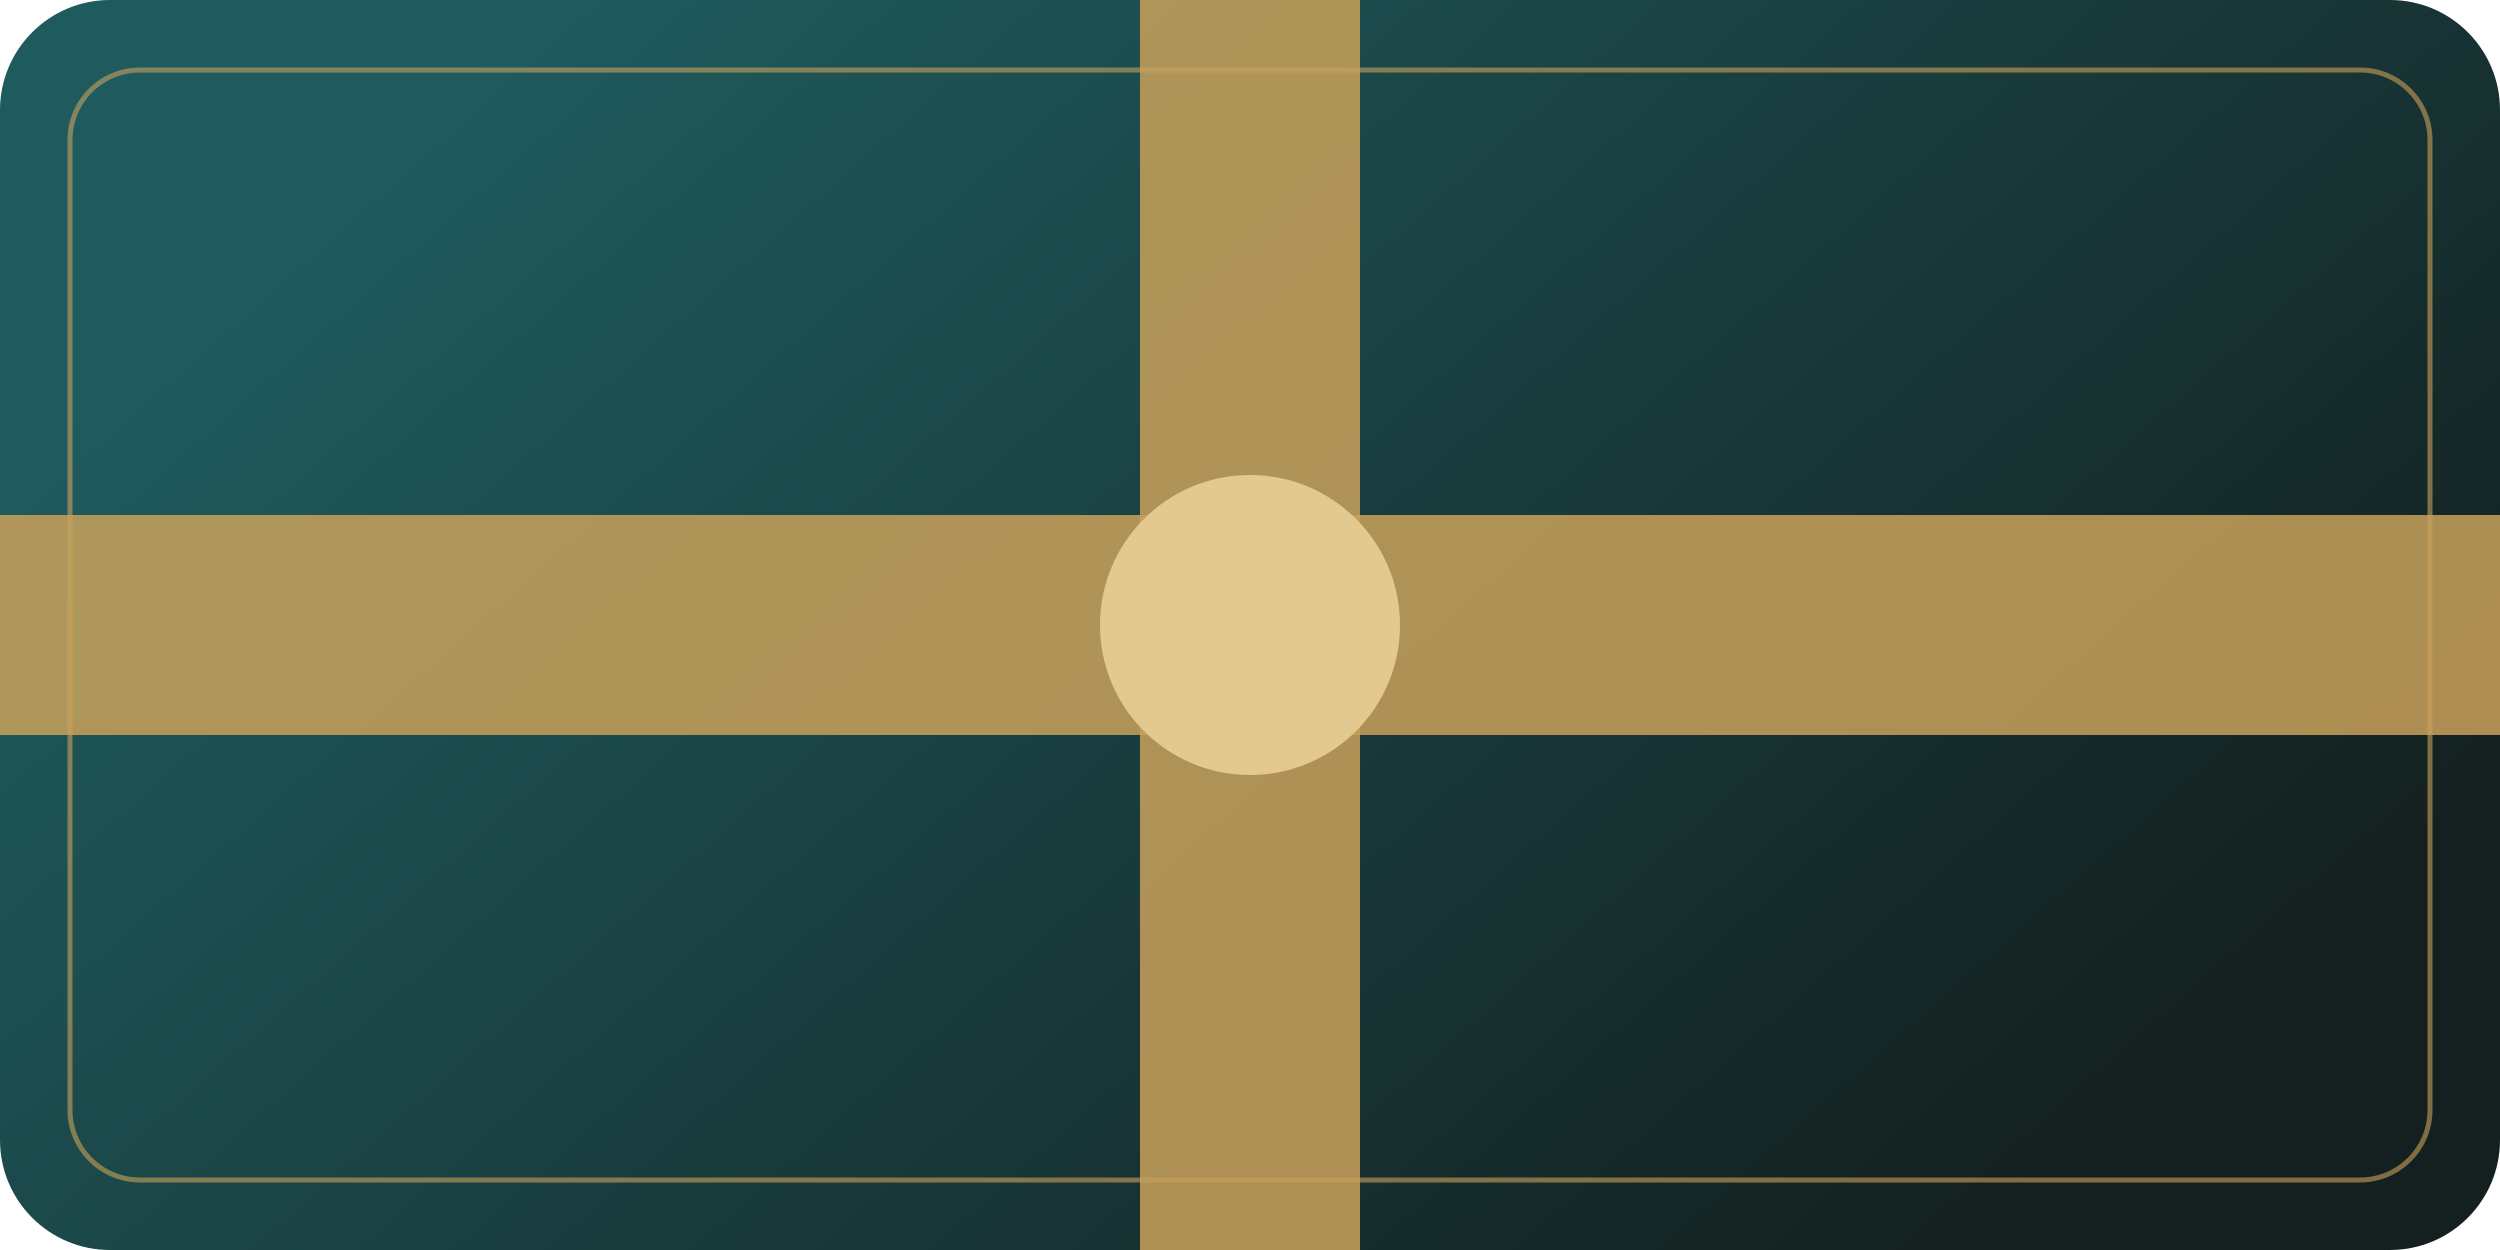
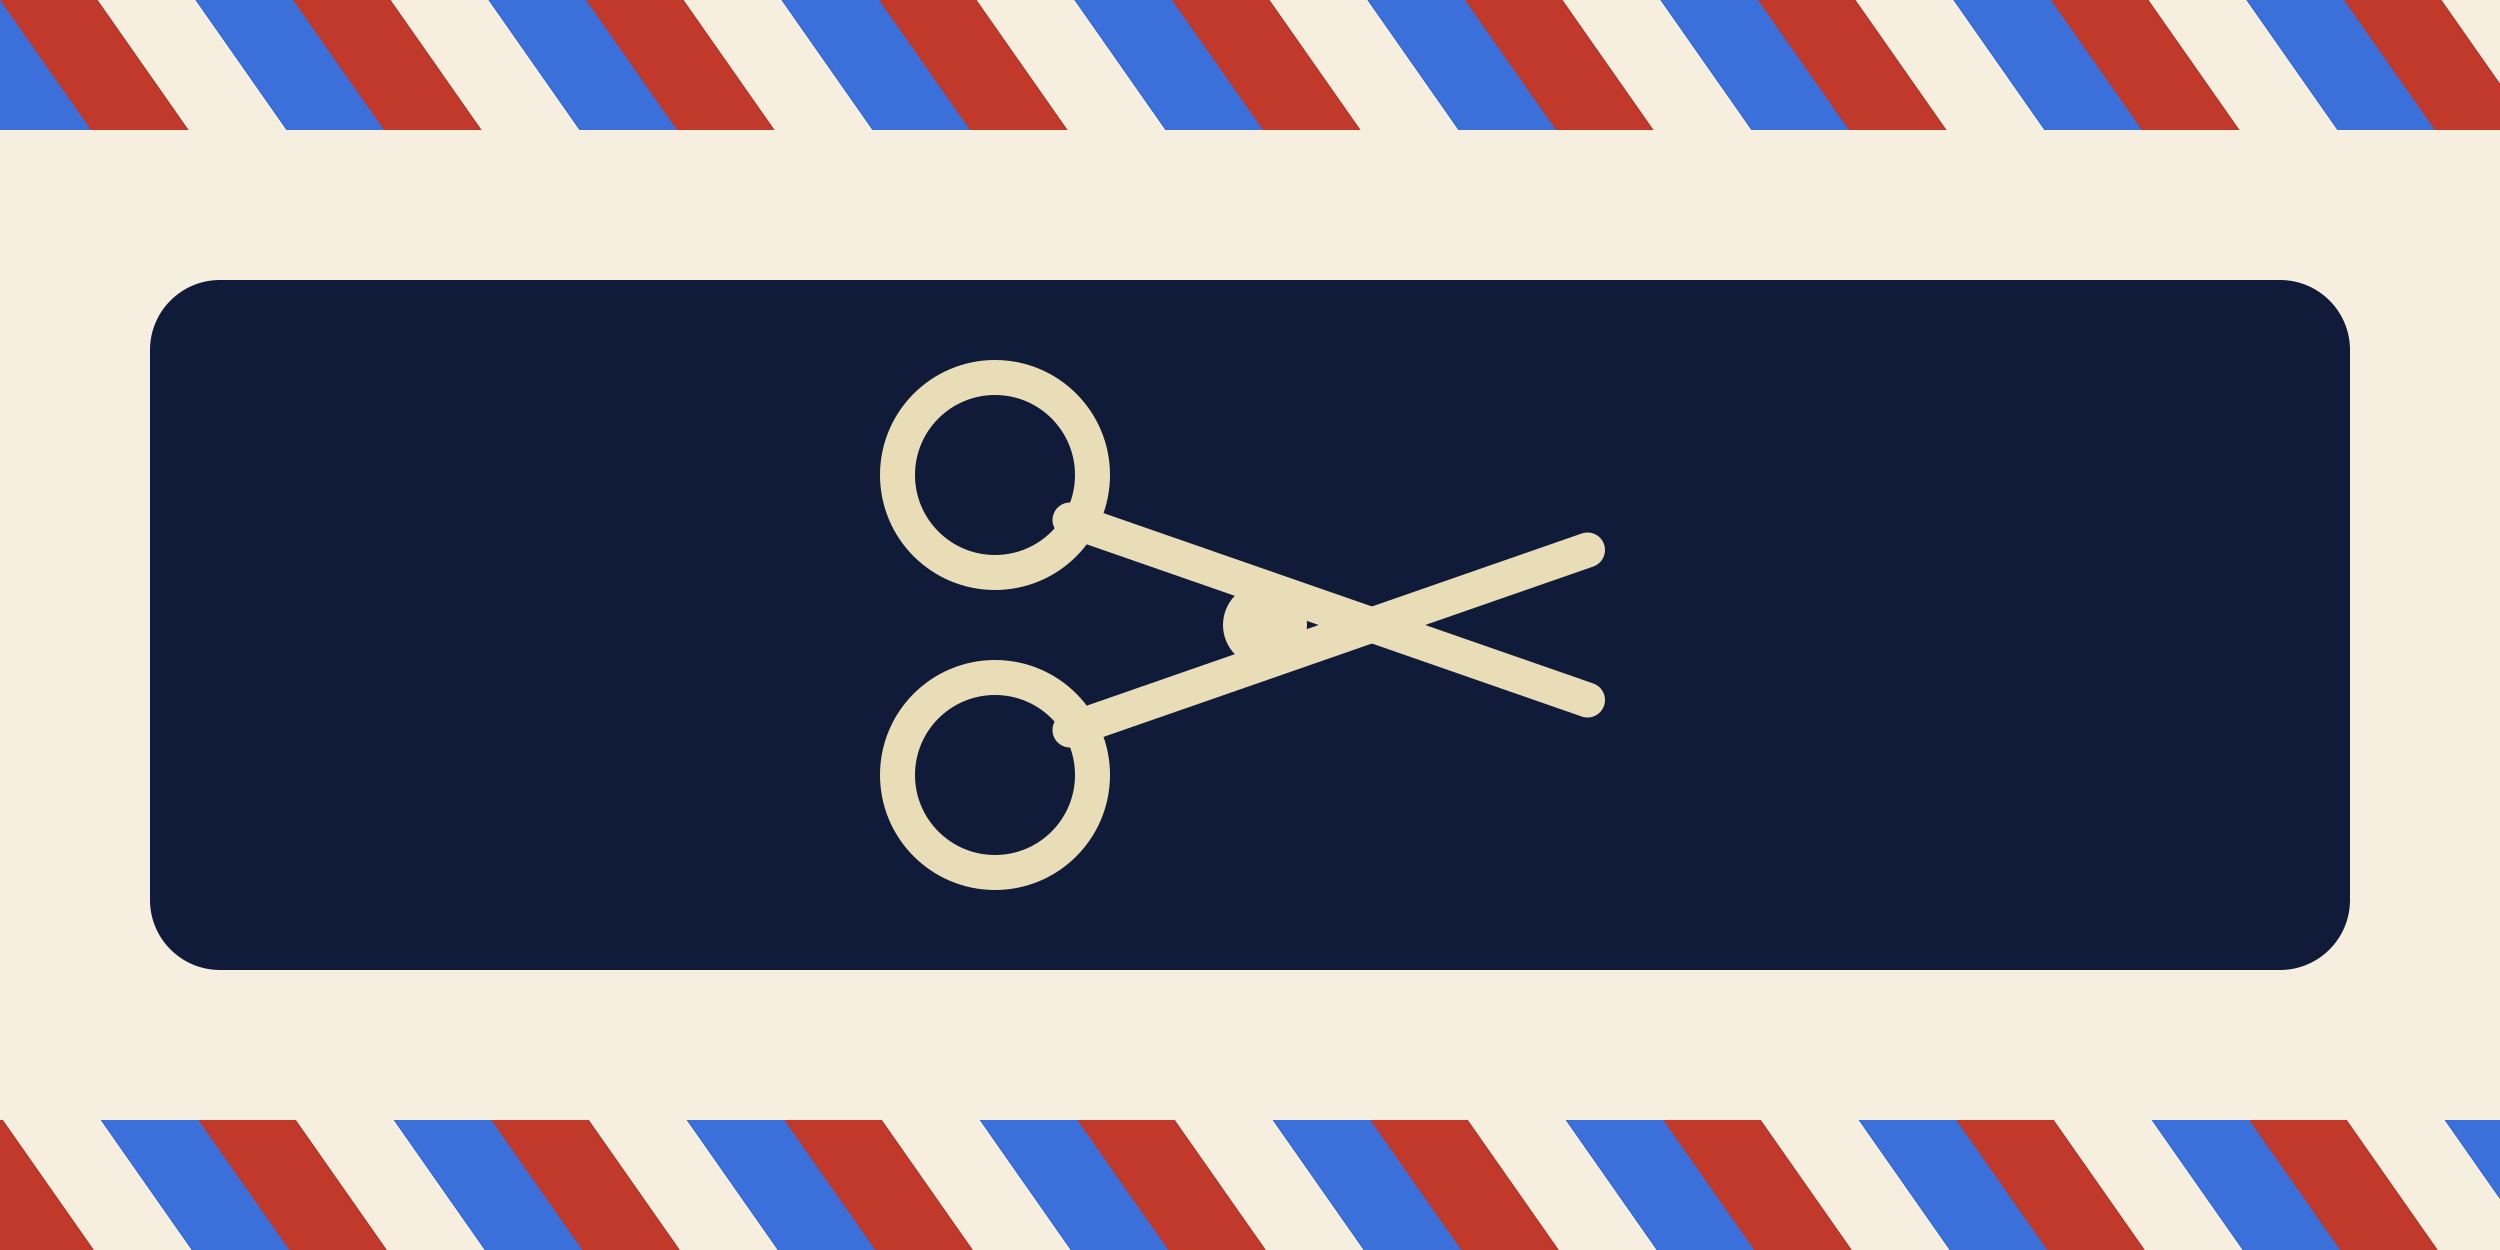
- <svg xmlns="http://www.w3.org/2000/svg" viewBox="0 0 500 250" width="500" height="250" role="img" aria-hidden="true" focusable="false">
+ <svg xmlns="http://www.w3.org/2000/svg" viewBox="0 0 500 250" width="500" height="250" role="img">
+   <rect width="500" height="250" rx="22" fill="#F6EFE0" />
  <defs>
-     <linearGradient id="g" gradientTransform="rotate(30 .5 .5)">
-       <stop offset="0" stop-color="#1F5B5E" />
-       <stop offset="1" stop-color="#14201F" />
-     </linearGradient>
+     <pattern id="g1" width="48" height="48" patternUnits="userSpaceOnUse" patternTransform="rotate(-35)">
+       <rect width="48" height="48" fill="#F6EFE0" />
+       <rect width="16" height="48" fill="#C0392B" />
+       <rect x="32" width="16" height="48" fill="#3B6FD9" />
+     </pattern>
  </defs>
-   <rect width="500" height="250" rx="22" fill="url(#g)" />
-   <rect x="14" y="14" width="472" height="222" rx="14" fill="none" stroke="#C9A15B" stroke-opacity=".6" />
-   <rect x="228" y="0" width="44" height="250" fill="#C9A15B" opacity=".85" />
-   <rect x="0" y="103" width="500" height="44" fill="#C9A15B" opacity=".85" />
-   <circle cx="250" cy="125" r="30" fill="#E3C98F" />
+   <rect x="0" y="0" width="500" height="26" fill="url(#g1)" />
+   <rect x="0" y="224" width="500" height="26" fill="url(#g1)" />
+   <rect x="30" y="56" width="440" height="138" rx="14" fill="#101B3A" />
+   <g transform="translate(250 125)" stroke="#E9DDB8" stroke-width="7" stroke-linecap="round" stroke-linejoin="round" fill="none">
+     <circle cx="-51" cy="-30" r="19.5" />
+     <circle cx="-51" cy="30" r="19.5" />
+     <path d="M -36 -21 L 67.5 15" />
+     <path d="M -36 21 L 67.5 -15" />
+     <circle cx="3" cy="0" r="4.9" fill="#E9DDB8" />
+   </g>
</svg>
